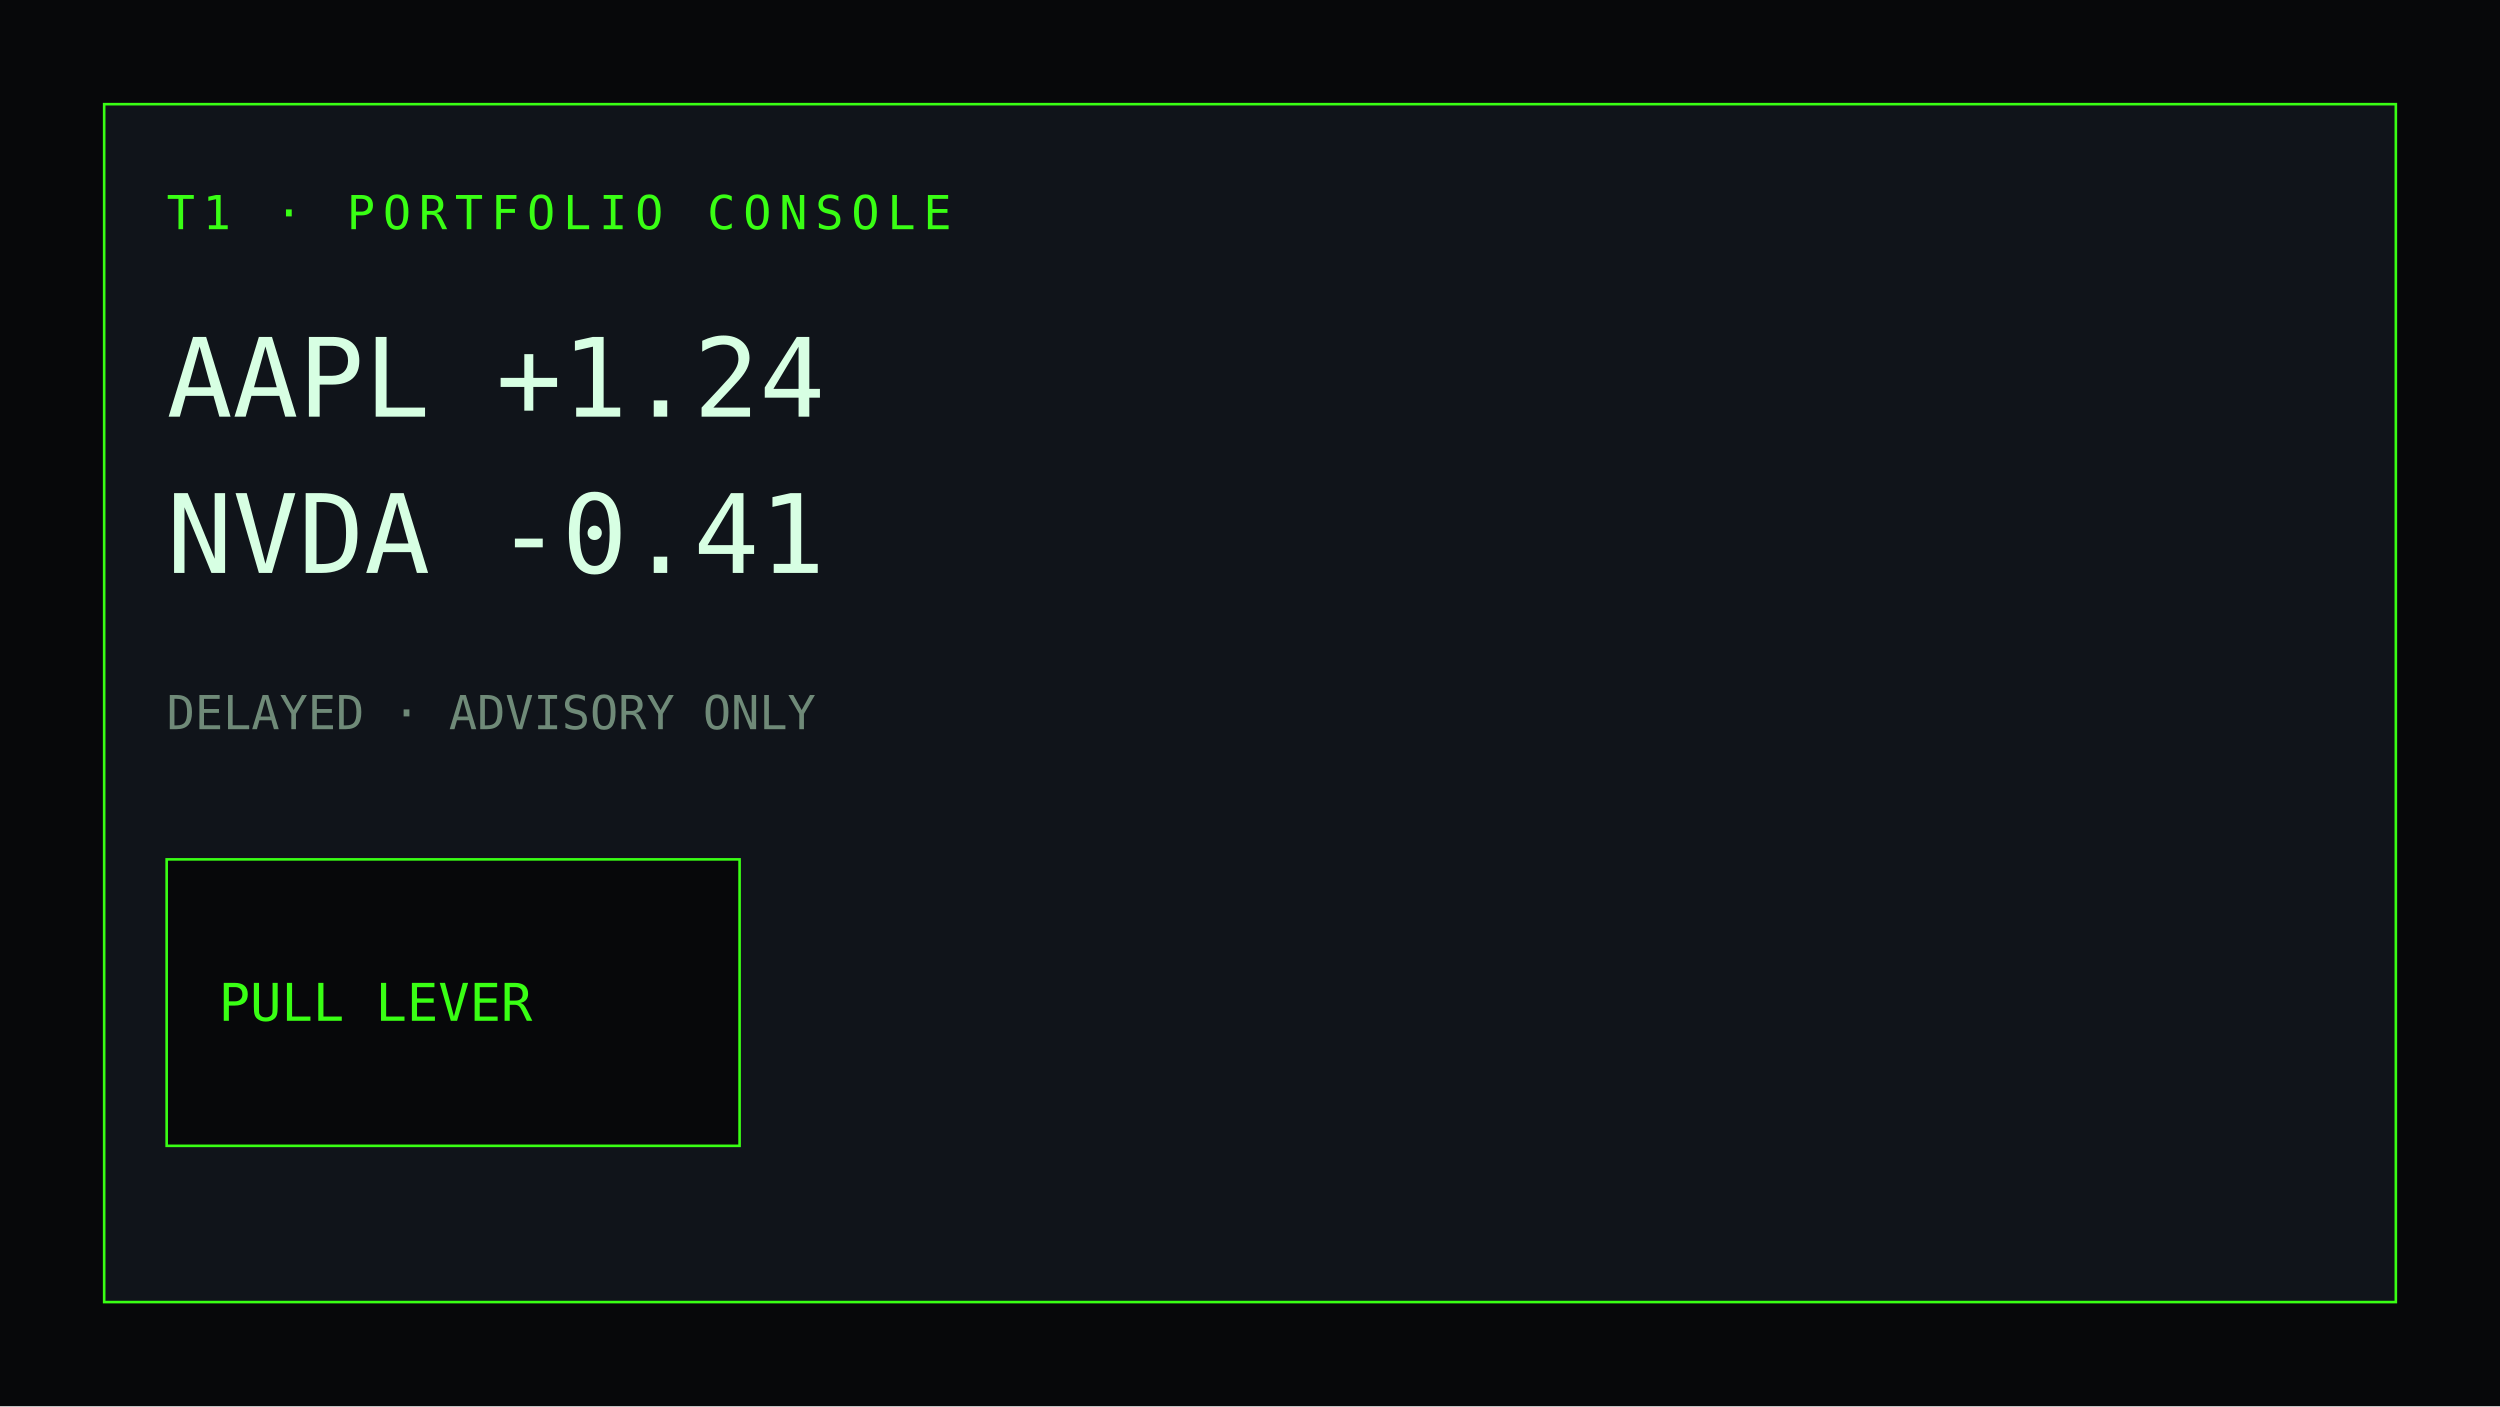
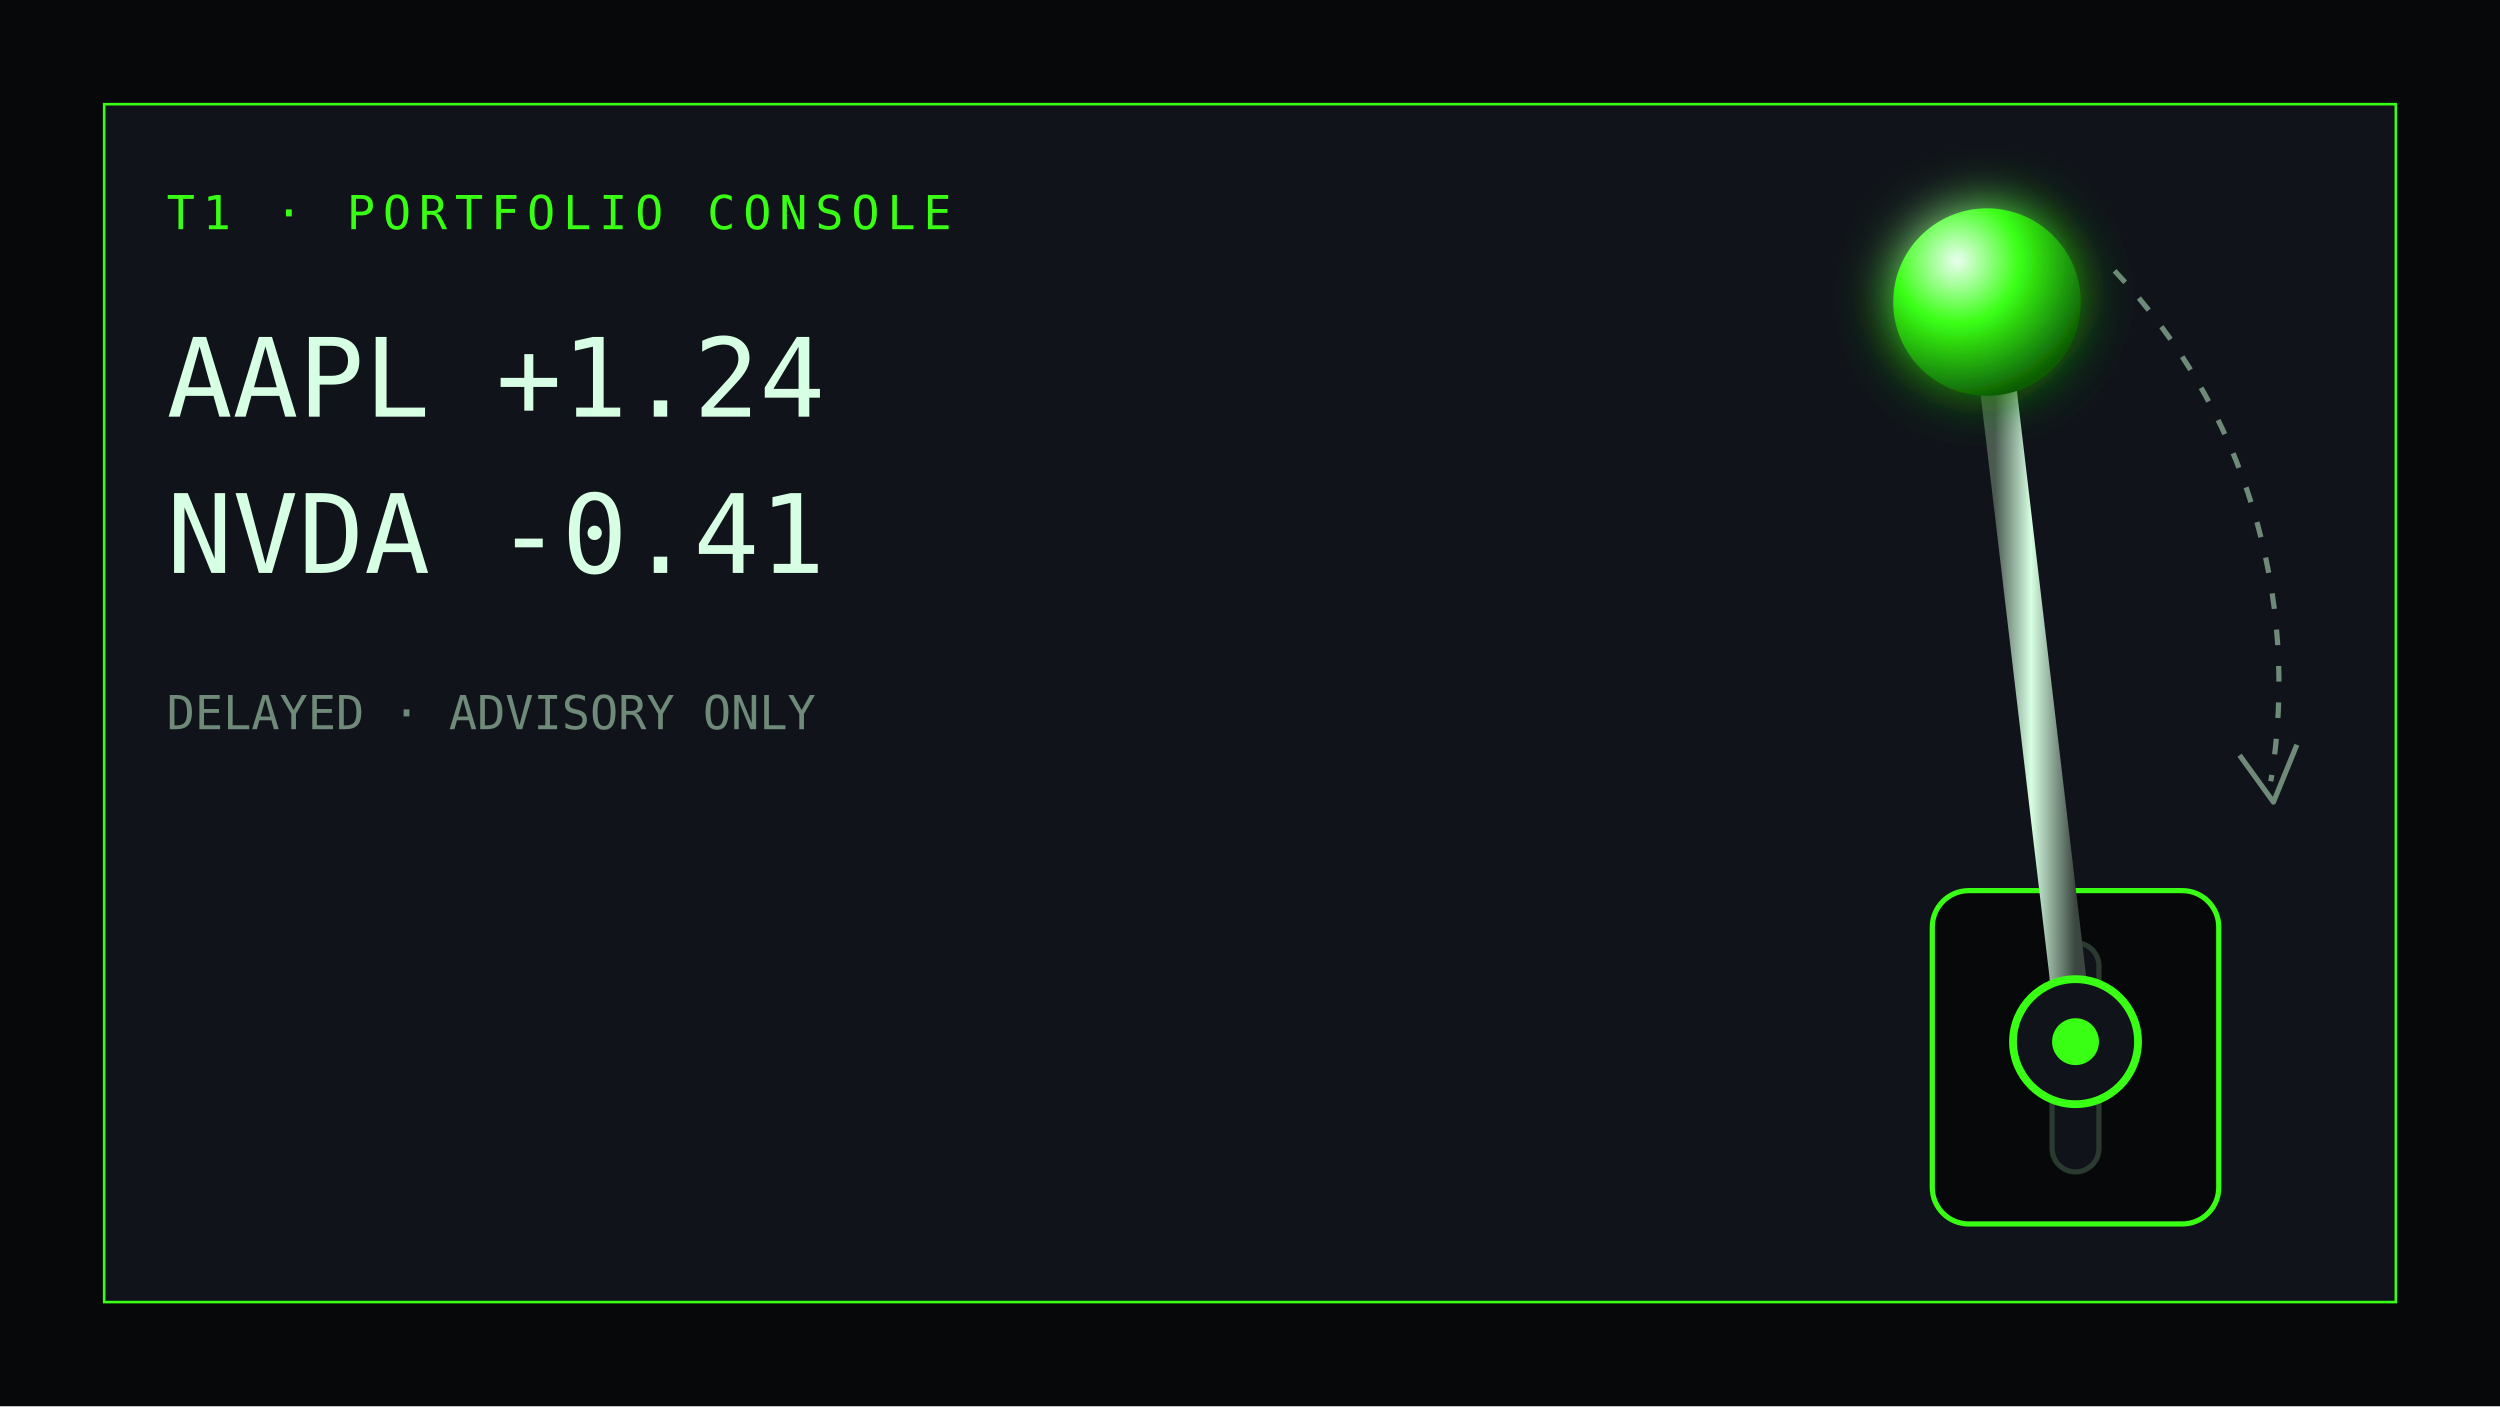
<svg xmlns="http://www.w3.org/2000/svg" viewBox="0 0 960 540" role="img">
+   <defs>
+     <linearGradient id="shaft-chrome" x1="0" y1="0" x2="1" y2="0">
+       <stop offset="0" stop-color="#4a5a50" />
+       <stop offset="0.45" stop-color="#d7ffe3" />
+       <stop offset="1" stop-color="#3a463f" />
+     </linearGradient>
+     <radialGradient id="knob-shine" cx="0.34" cy="0.28" r="0.75">
+       <stop offset="0" stop-color="#eaffef" />
+       <stop offset="0.45" stop-color="#39ff14" />
+       <stop offset="1" stop-color="#0d5c04" />
+     </radialGradient>
+     <filter id="knob-glow" x="-60%" y="-60%" width="220%" height="220%">
+       <feGaussianBlur stdDeviation="10" result="blur" />
+       <feMerge>
+         <feMergeNode in="blur" />
+         <feMergeNode in="SourceGraphic" />
+       </feMerge>
+     </filter>
+   </defs>
  <rect width="960" height="540" fill="#07080a" />
  <rect x="40" y="40" width="880" height="460" fill="#10141a" stroke="#39ff14" />
  <text x="64" y="88" fill="#39ff14" font-family="monospace" font-size="18" letter-spacing="3">T1 · PORTFOLIO CONSOLE</text>
  <text x="64" y="160" fill="#d7ffe3" font-family="monospace" font-size="42">AAPL  +1.24</text>
  <text x="64" y="220" fill="#d7ffe3" font-family="monospace" font-size="42">NVDA  -0.41</text>
  <text x="64" y="280" fill="#6f8a78" font-family="monospace" font-size="18">DELAYED · ADVISORY ONLY</text>
-   <rect x="64" y="330" width="220" height="110" fill="#07080a" stroke="#39ff14" />
-   <text x="84" y="392" fill="#39ff14" font-family="monospace" font-size="20">PULL LEVER</text>
+   <g id="lever">
+     <path d="M 812 104 A 230 230 0 0 1 872 300" fill="none" stroke="#6f8a78" stroke-width="2" stroke-dasharray="6 8" />
+     <path d="M 860 290 L 873 308 L 882 286" fill="none" stroke="#6f8a78" stroke-width="2" stroke-linejoin="round" />
+     <rect id="lever-housing" x="742" y="342" width="110" height="128" rx="14" fill="#07080a" stroke="#39ff14" stroke-width="2" />
+     <rect x="788" y="362" width="18" height="88" rx="9" fill="#10141a" stroke="#2a3a30" stroke-width="2" />
+     <line id="lever-shaft" x1="797" y1="400" x2="766" y2="138" stroke="url(#shaft-chrome)" stroke-width="14" stroke-linecap="round" />
+     <circle cx="797" cy="400" r="24" fill="#10141a" stroke="#39ff14" stroke-width="3" />
+     <circle cx="797" cy="400" r="9" fill="#39ff14" />
+     <circle id="lever-knob" cx="763" cy="116" r="36" fill="url(#knob-shine)" filter="url(#knob-glow)" />
+   </g>
</svg>
